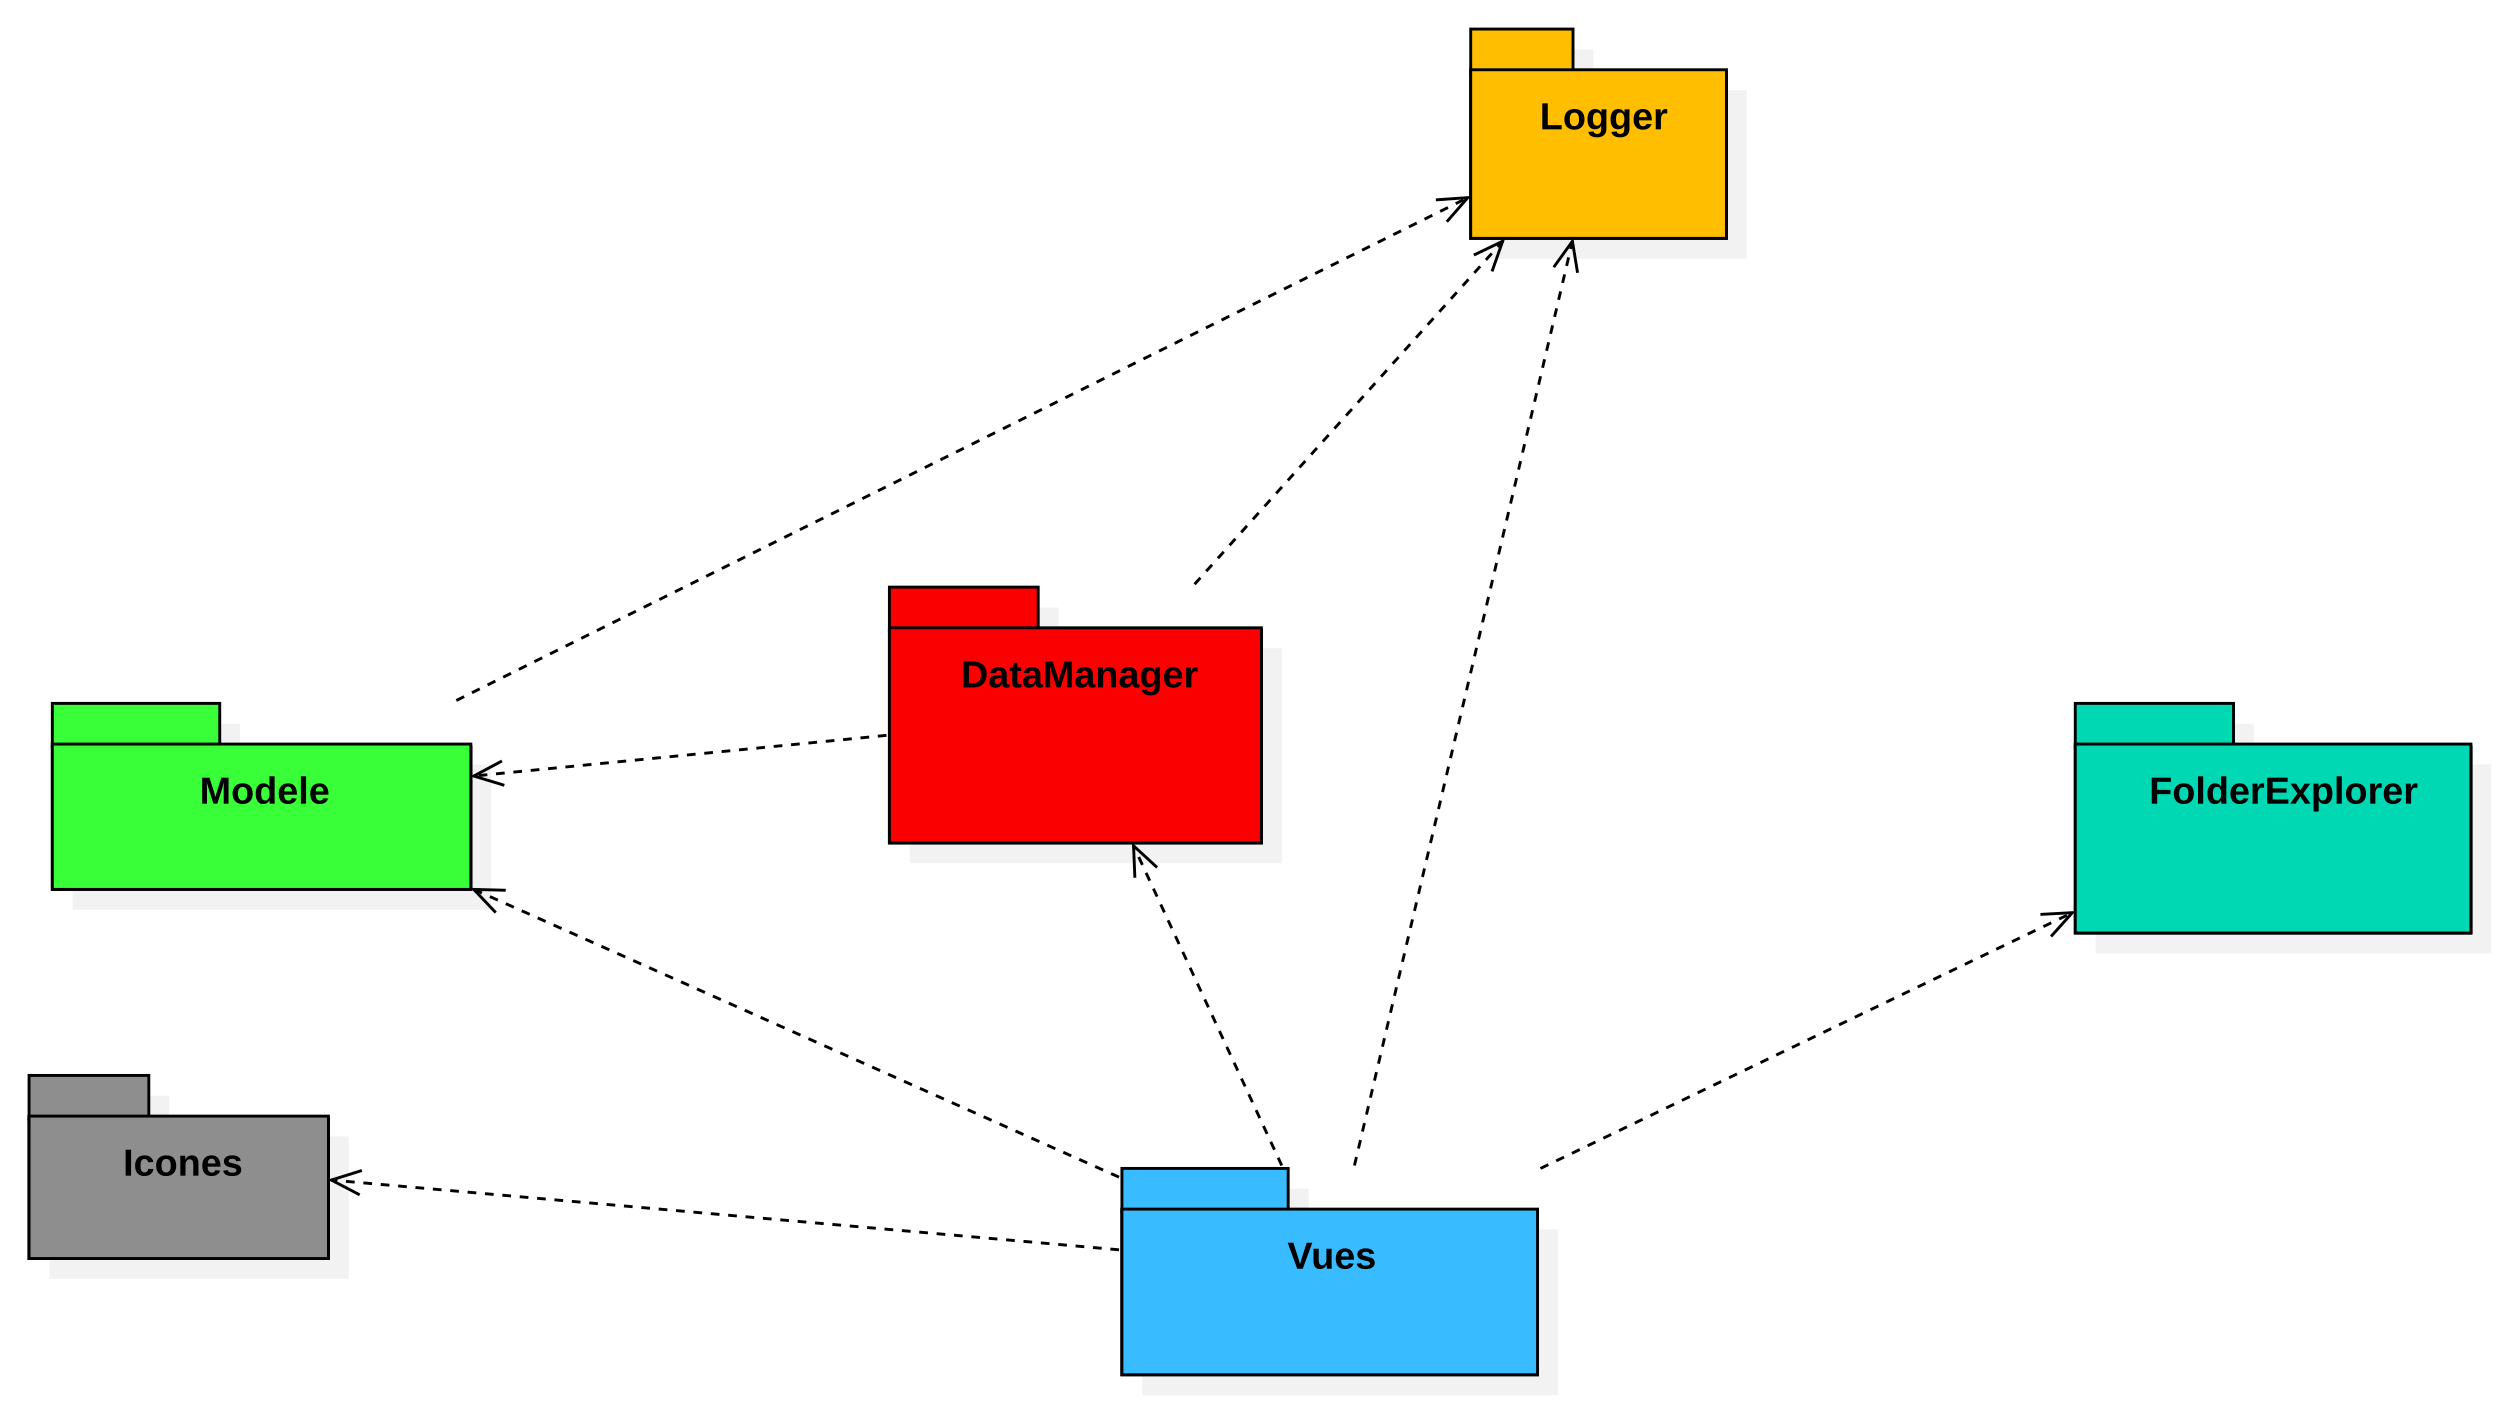
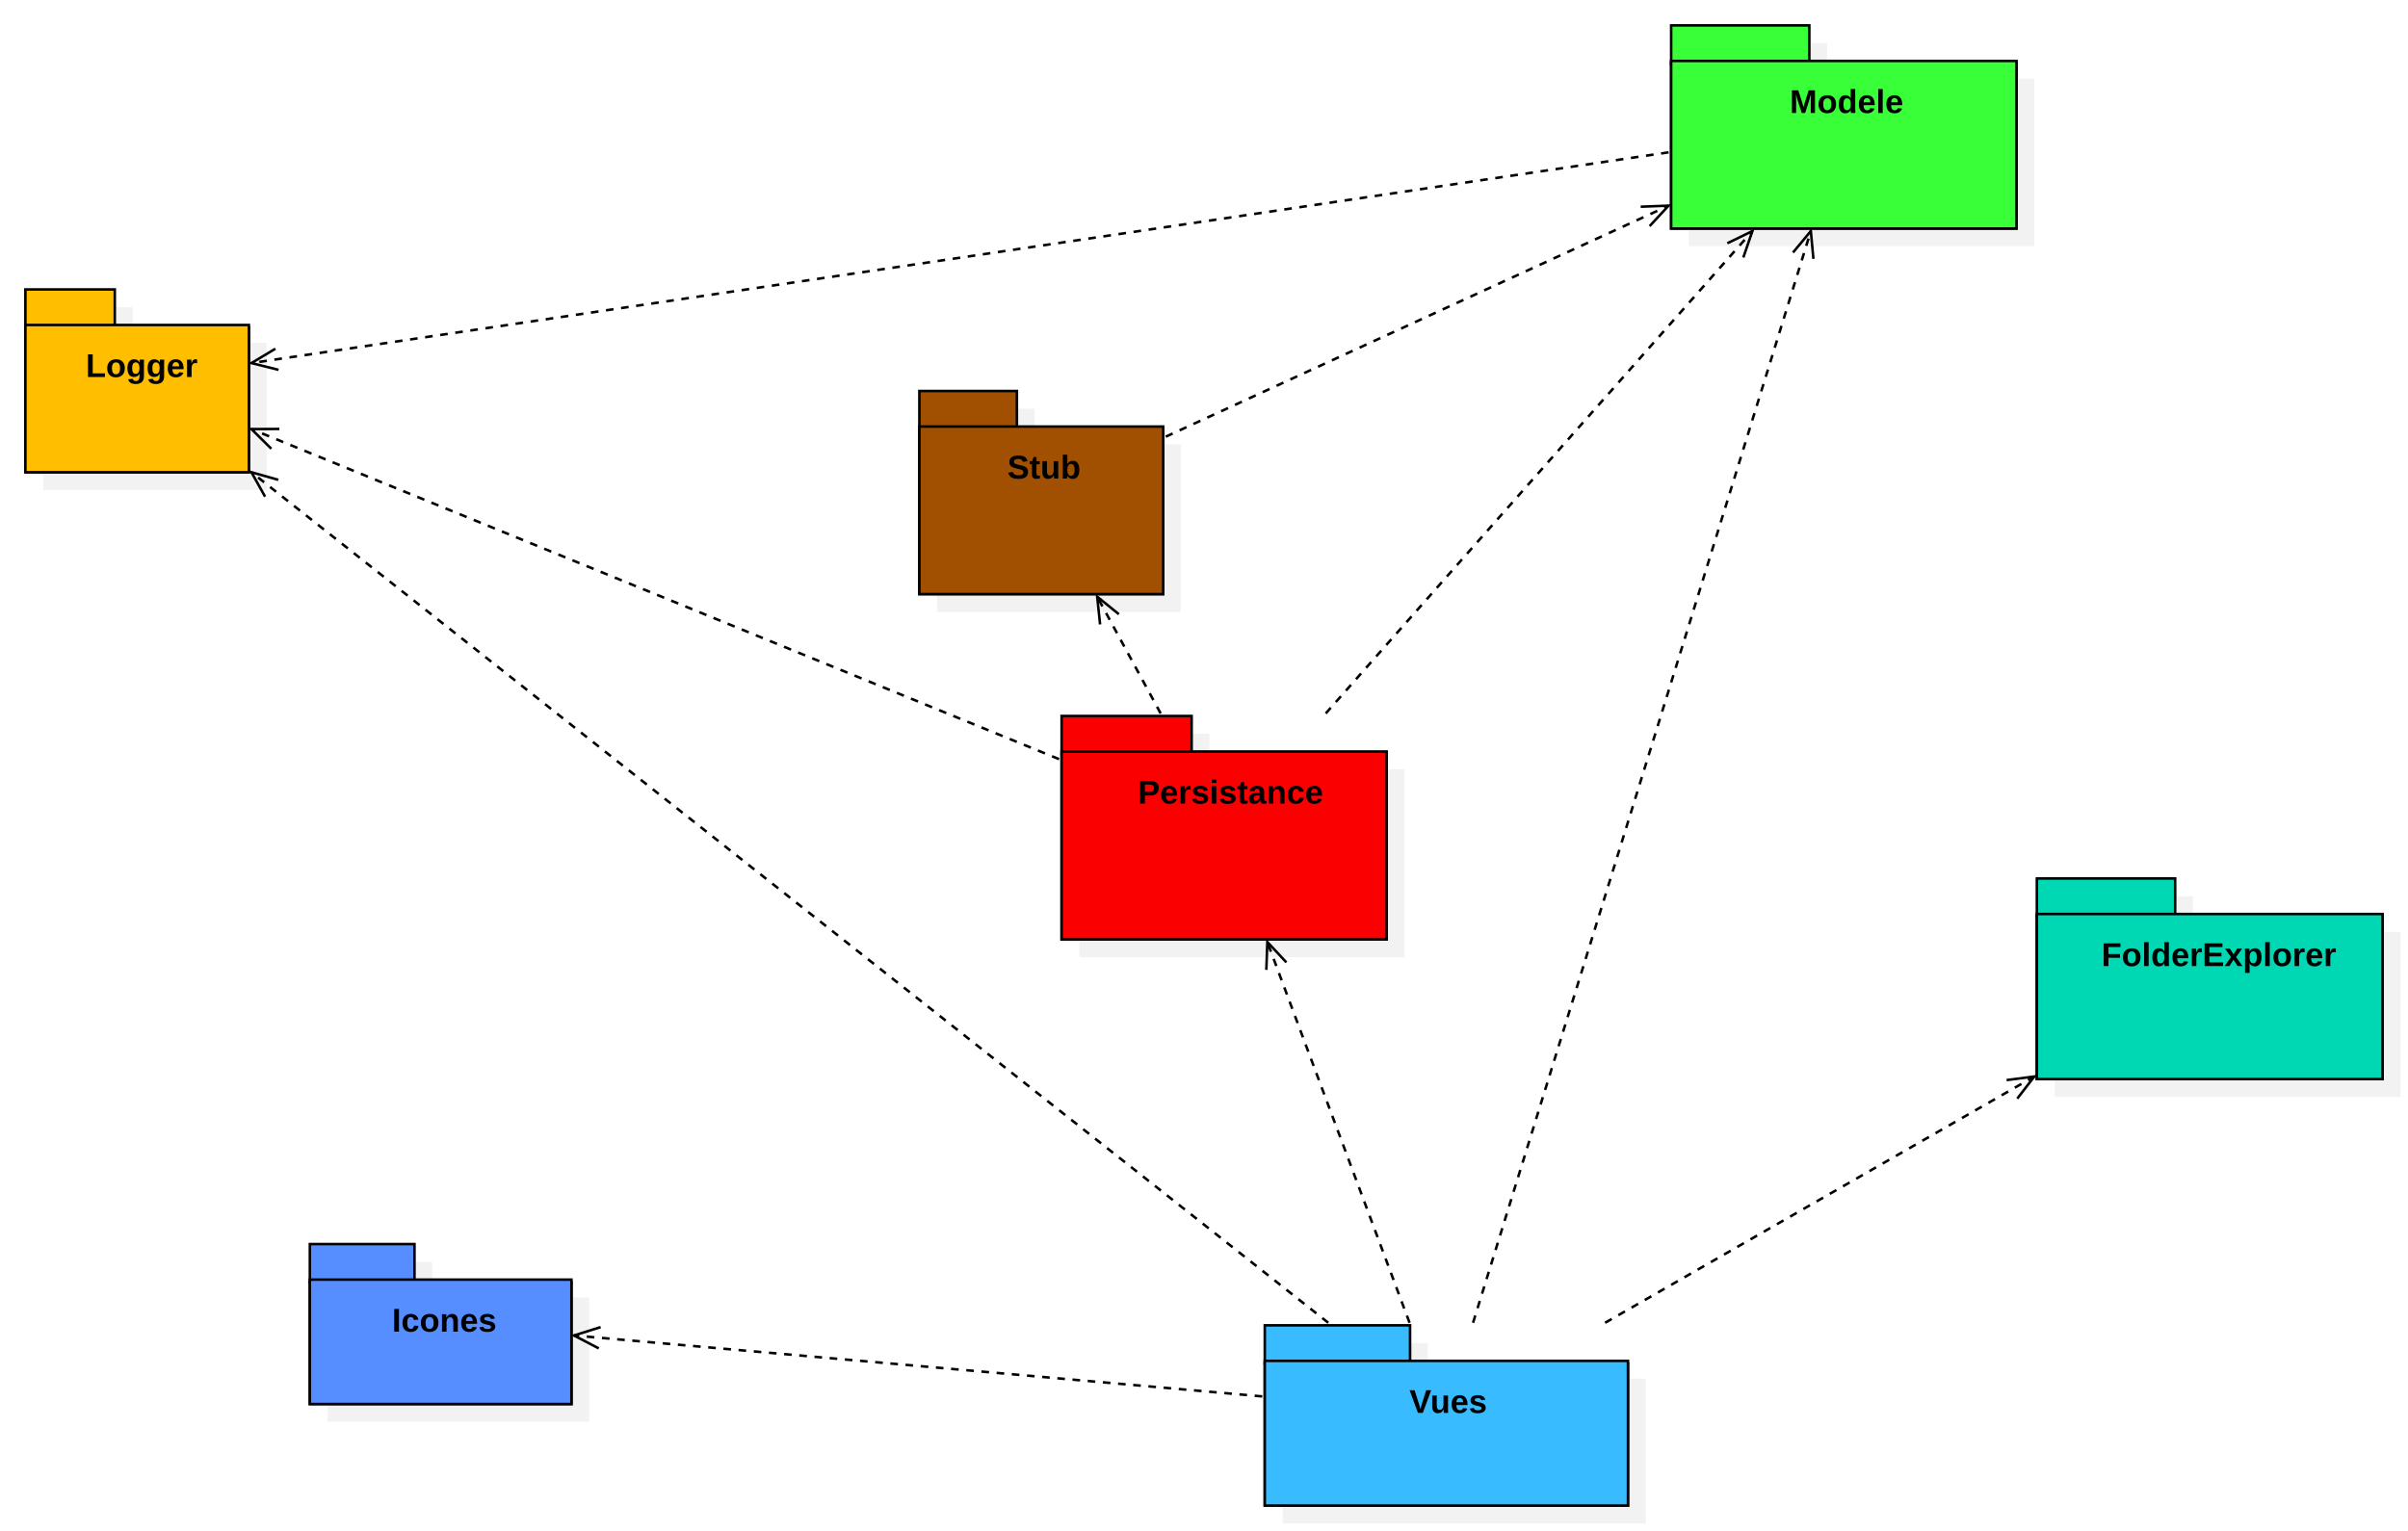
- <svg xmlns="http://www.w3.org/2000/svg" version="1.1" width="860.131" height="483">
+ <svg xmlns="http://www.w3.org/2000/svg" version="1.1" width="948.131" height="603">
  <defs />
  <g>
    <text fill="#eeeeee" stroke="none" font-family="Arial" font-size="24px" font-style="normal" font-weight="normal" text-decoration="none" x="0" y="0" />
    <text fill="#eeeeee" stroke="none" font-family="Arial" font-size="24px" font-style="normal" font-weight="normal" text-decoration="none" x="0" y="30" />
    <text fill="#eeeeee" stroke="none" font-family="Arial" font-size="24px" font-style="normal" font-weight="normal" text-decoration="none" x="0" y="60" />
    <text fill="#eeeeee" stroke="none" font-family="Arial" font-size="24px" font-style="normal" font-weight="normal" text-decoration="none" x="0" y="90" />
    <text fill="#eeeeee" stroke="none" font-family="Arial" font-size="24px" font-style="normal" font-weight="normal" text-decoration="none" x="0" y="120" />
    <text fill="#eeeeee" stroke="none" font-family="Arial" font-size="24px" font-style="normal" font-weight="normal" text-decoration="none" x="0" y="150" />
    <text fill="#eeeeee" stroke="none" font-family="Arial" font-size="24px" font-style="normal" font-weight="normal" text-decoration="none" x="0" y="180" />
    <text fill="#eeeeee" stroke="none" font-family="Arial" font-size="24px" font-style="normal" font-weight="normal" text-decoration="none" x="0" y="210" />
    <text fill="#eeeeee" stroke="none" font-family="Arial" font-size="24px" font-style="normal" font-weight="normal" text-decoration="none" x="0" y="240" />
    <text fill="#eeeeee" stroke="none" font-family="Arial" font-size="24px" font-style="normal" font-weight="normal" text-decoration="none" x="0" y="270" />
    <text fill="#eeeeee" stroke="none" font-family="Arial" font-size="24px" font-style="normal" font-weight="normal" text-decoration="none" x="0" y="300" />
    <text fill="#eeeeee" stroke="none" font-family="Arial" font-size="24px" font-style="normal" font-weight="normal" text-decoration="none" x="0" y="330" />
    <text fill="#eeeeee" stroke="none" font-family="Arial" font-size="24px" font-style="normal" font-weight="normal" text-decoration="none" x="0" y="360" />
    <text fill="#eeeeee" stroke="none" font-family="Arial" font-size="24px" font-style="normal" font-weight="normal" text-decoration="none" x="0" y="390" />
    <text fill="#eeeeee" stroke="none" font-family="Arial" font-size="24px" font-style="normal" font-weight="normal" text-decoration="none" x="0" y="420" />
    <text fill="#eeeeee" stroke="none" font-family="Arial" font-size="24px" font-style="normal" font-weight="normal" text-decoration="none" x="0" y="450" />
    <text fill="#eeeeee" stroke="none" font-family="Arial" font-size="24px" font-style="normal" font-weight="normal" text-decoration="none" x="0" y="480" />
+     <text fill="#eeeeee" stroke="none" font-family="Arial" font-size="24px" font-style="normal" font-weight="normal" text-decoration="none" x="0" y="510" />
+     <text fill="#eeeeee" stroke="none" font-family="Arial" font-size="24px" font-style="normal" font-weight="normal" text-decoration="none" x="0" y="540" />
+     <text fill="#eeeeee" stroke="none" font-family="Arial" font-size="24px" font-style="normal" font-weight="normal" text-decoration="none" x="0" y="570" />
+     <text fill="#eeeeee" stroke="none" font-family="Arial" font-size="24px" font-style="normal" font-weight="normal" text-decoration="none" x="0" y="600" />
    <text fill="#eeeeee" stroke="none" font-family="Arial" font-size="24px" font-style="normal" font-weight="normal" text-decoration="none" x="200" y="0" />
    <text fill="#eeeeee" stroke="none" font-family="Arial" font-size="24px" font-style="normal" font-weight="normal" text-decoration="none" x="200" y="30" />
    <text fill="#eeeeee" stroke="none" font-family="Arial" font-size="24px" font-style="normal" font-weight="normal" text-decoration="none" x="200" y="60" />
    <text fill="#eeeeee" stroke="none" font-family="Arial" font-size="24px" font-style="normal" font-weight="normal" text-decoration="none" x="200" y="90" />
    <text fill="#eeeeee" stroke="none" font-family="Arial" font-size="24px" font-style="normal" font-weight="normal" text-decoration="none" x="200" y="120" />
    <text fill="#eeeeee" stroke="none" font-family="Arial" font-size="24px" font-style="normal" font-weight="normal" text-decoration="none" x="200" y="150" />
    <text fill="#eeeeee" stroke="none" font-family="Arial" font-size="24px" font-style="normal" font-weight="normal" text-decoration="none" x="200" y="180" />
    <text fill="#eeeeee" stroke="none" font-family="Arial" font-size="24px" font-style="normal" font-weight="normal" text-decoration="none" x="200" y="210" />
    <text fill="#eeeeee" stroke="none" font-family="Arial" font-size="24px" font-style="normal" font-weight="normal" text-decoration="none" x="200" y="240" />
    <text fill="#eeeeee" stroke="none" font-family="Arial" font-size="24px" font-style="normal" font-weight="normal" text-decoration="none" x="200" y="270" />
    <text fill="#eeeeee" stroke="none" font-family="Arial" font-size="24px" font-style="normal" font-weight="normal" text-decoration="none" x="200" y="300" />
    <text fill="#eeeeee" stroke="none" font-family="Arial" font-size="24px" font-style="normal" font-weight="normal" text-decoration="none" x="200" y="330" />
    <text fill="#eeeeee" stroke="none" font-family="Arial" font-size="24px" font-style="normal" font-weight="normal" text-decoration="none" x="200" y="360" />
    <text fill="#eeeeee" stroke="none" font-family="Arial" font-size="24px" font-style="normal" font-weight="normal" text-decoration="none" x="200" y="390" />
    <text fill="#eeeeee" stroke="none" font-family="Arial" font-size="24px" font-style="normal" font-weight="normal" text-decoration="none" x="200" y="420" />
    <text fill="#eeeeee" stroke="none" font-family="Arial" font-size="24px" font-style="normal" font-weight="normal" text-decoration="none" x="200" y="450" />
    <text fill="#eeeeee" stroke="none" font-family="Arial" font-size="24px" font-style="normal" font-weight="normal" text-decoration="none" x="200" y="480" />
+     <text fill="#eeeeee" stroke="none" font-family="Arial" font-size="24px" font-style="normal" font-weight="normal" text-decoration="none" x="200" y="510" />
+     <text fill="#eeeeee" stroke="none" font-family="Arial" font-size="24px" font-style="normal" font-weight="normal" text-decoration="none" x="200" y="540" />
+     <text fill="#eeeeee" stroke="none" font-family="Arial" font-size="24px" font-style="normal" font-weight="normal" text-decoration="none" x="200" y="570" />
+     <text fill="#eeeeee" stroke="none" font-family="Arial" font-size="24px" font-style="normal" font-weight="normal" text-decoration="none" x="200" y="600" />
    <text fill="#eeeeee" stroke="none" font-family="Arial" font-size="24px" font-style="normal" font-weight="normal" text-decoration="none" x="400" y="0" />
    <text fill="#eeeeee" stroke="none" font-family="Arial" font-size="24px" font-style="normal" font-weight="normal" text-decoration="none" x="400" y="30" />
    <text fill="#eeeeee" stroke="none" font-family="Arial" font-size="24px" font-style="normal" font-weight="normal" text-decoration="none" x="400" y="60" />
    <text fill="#eeeeee" stroke="none" font-family="Arial" font-size="24px" font-style="normal" font-weight="normal" text-decoration="none" x="400" y="90" />
    <text fill="#eeeeee" stroke="none" font-family="Arial" font-size="24px" font-style="normal" font-weight="normal" text-decoration="none" x="400" y="120" />
    <text fill="#eeeeee" stroke="none" font-family="Arial" font-size="24px" font-style="normal" font-weight="normal" text-decoration="none" x="400" y="150" />
    <text fill="#eeeeee" stroke="none" font-family="Arial" font-size="24px" font-style="normal" font-weight="normal" text-decoration="none" x="400" y="180" />
    <text fill="#eeeeee" stroke="none" font-family="Arial" font-size="24px" font-style="normal" font-weight="normal" text-decoration="none" x="400" y="210" />
    <text fill="#eeeeee" stroke="none" font-family="Arial" font-size="24px" font-style="normal" font-weight="normal" text-decoration="none" x="400" y="240" />
    <text fill="#eeeeee" stroke="none" font-family="Arial" font-size="24px" font-style="normal" font-weight="normal" text-decoration="none" x="400" y="270" />
    <text fill="#eeeeee" stroke="none" font-family="Arial" font-size="24px" font-style="normal" font-weight="normal" text-decoration="none" x="400" y="300" />
    <text fill="#eeeeee" stroke="none" font-family="Arial" font-size="24px" font-style="normal" font-weight="normal" text-decoration="none" x="400" y="330" />
    <text fill="#eeeeee" stroke="none" font-family="Arial" font-size="24px" font-style="normal" font-weight="normal" text-decoration="none" x="400" y="360" />
    <text fill="#eeeeee" stroke="none" font-family="Arial" font-size="24px" font-style="normal" font-weight="normal" text-decoration="none" x="400" y="390" />
    <text fill="#eeeeee" stroke="none" font-family="Arial" font-size="24px" font-style="normal" font-weight="normal" text-decoration="none" x="400" y="420" />
    <text fill="#eeeeee" stroke="none" font-family="Arial" font-size="24px" font-style="normal" font-weight="normal" text-decoration="none" x="400" y="450" />
    <text fill="#eeeeee" stroke="none" font-family="Arial" font-size="24px" font-style="normal" font-weight="normal" text-decoration="none" x="400" y="480" />
+     <text fill="#eeeeee" stroke="none" font-family="Arial" font-size="24px" font-style="normal" font-weight="normal" text-decoration="none" x="400" y="510" />
+     <text fill="#eeeeee" stroke="none" font-family="Arial" font-size="24px" font-style="normal" font-weight="normal" text-decoration="none" x="400" y="540" />
+     <text fill="#eeeeee" stroke="none" font-family="Arial" font-size="24px" font-style="normal" font-weight="normal" text-decoration="none" x="400" y="570" />
+     <text fill="#eeeeee" stroke="none" font-family="Arial" font-size="24px" font-style="normal" font-weight="normal" text-decoration="none" x="400" y="600" />
    <text fill="#eeeeee" stroke="none" font-family="Arial" font-size="24px" font-style="normal" font-weight="normal" text-decoration="none" x="600" y="0" />
    <text fill="#eeeeee" stroke="none" font-family="Arial" font-size="24px" font-style="normal" font-weight="normal" text-decoration="none" x="600" y="30" />
    <text fill="#eeeeee" stroke="none" font-family="Arial" font-size="24px" font-style="normal" font-weight="normal" text-decoration="none" x="600" y="60" />
    <text fill="#eeeeee" stroke="none" font-family="Arial" font-size="24px" font-style="normal" font-weight="normal" text-decoration="none" x="600" y="90" />
    <text fill="#eeeeee" stroke="none" font-family="Arial" font-size="24px" font-style="normal" font-weight="normal" text-decoration="none" x="600" y="120" />
    <text fill="#eeeeee" stroke="none" font-family="Arial" font-size="24px" font-style="normal" font-weight="normal" text-decoration="none" x="600" y="150" />
    <text fill="#eeeeee" stroke="none" font-family="Arial" font-size="24px" font-style="normal" font-weight="normal" text-decoration="none" x="600" y="180" />
    <text fill="#eeeeee" stroke="none" font-family="Arial" font-size="24px" font-style="normal" font-weight="normal" text-decoration="none" x="600" y="210" />
    <text fill="#eeeeee" stroke="none" font-family="Arial" font-size="24px" font-style="normal" font-weight="normal" text-decoration="none" x="600" y="240" />
    <text fill="#eeeeee" stroke="none" font-family="Arial" font-size="24px" font-style="normal" font-weight="normal" text-decoration="none" x="600" y="270" />
    <text fill="#eeeeee" stroke="none" font-family="Arial" font-size="24px" font-style="normal" font-weight="normal" text-decoration="none" x="600" y="300" />
    <text fill="#eeeeee" stroke="none" font-family="Arial" font-size="24px" font-style="normal" font-weight="normal" text-decoration="none" x="600" y="330" />
    <text fill="#eeeeee" stroke="none" font-family="Arial" font-size="24px" font-style="normal" font-weight="normal" text-decoration="none" x="600" y="360" />
    <text fill="#eeeeee" stroke="none" font-family="Arial" font-size="24px" font-style="normal" font-weight="normal" text-decoration="none" x="600" y="390" />
    <text fill="#eeeeee" stroke="none" font-family="Arial" font-size="24px" font-style="normal" font-weight="normal" text-decoration="none" x="600" y="420" />
    <text fill="#eeeeee" stroke="none" font-family="Arial" font-size="24px" font-style="normal" font-weight="normal" text-decoration="none" x="600" y="450" />
    <text fill="#eeeeee" stroke="none" font-family="Arial" font-size="24px" font-style="normal" font-weight="normal" text-decoration="none" x="600" y="480" />
+     <text fill="#eeeeee" stroke="none" font-family="Arial" font-size="24px" font-style="normal" font-weight="normal" text-decoration="none" x="600" y="510" />
+     <text fill="#eeeeee" stroke="none" font-family="Arial" font-size="24px" font-style="normal" font-weight="normal" text-decoration="none" x="600" y="540" />
+     <text fill="#eeeeee" stroke="none" font-family="Arial" font-size="24px" font-style="normal" font-weight="normal" text-decoration="none" x="600" y="570" />
+     <text fill="#eeeeee" stroke="none" font-family="Arial" font-size="24px" font-style="normal" font-weight="normal" text-decoration="none" x="600" y="600" />
    <text fill="#eeeeee" stroke="none" font-family="Arial" font-size="24px" font-style="normal" font-weight="normal" text-decoration="none" x="800" y="0" />
    <text fill="#eeeeee" stroke="none" font-family="Arial" font-size="24px" font-style="normal" font-weight="normal" text-decoration="none" x="800" y="30" />
    <text fill="#eeeeee" stroke="none" font-family="Arial" font-size="24px" font-style="normal" font-weight="normal" text-decoration="none" x="800" y="60" />
    <text fill="#eeeeee" stroke="none" font-family="Arial" font-size="24px" font-style="normal" font-weight="normal" text-decoration="none" x="800" y="90" />
    <text fill="#eeeeee" stroke="none" font-family="Arial" font-size="24px" font-style="normal" font-weight="normal" text-decoration="none" x="800" y="120" />
    <text fill="#eeeeee" stroke="none" font-family="Arial" font-size="24px" font-style="normal" font-weight="normal" text-decoration="none" x="800" y="150" />
    <text fill="#eeeeee" stroke="none" font-family="Arial" font-size="24px" font-style="normal" font-weight="normal" text-decoration="none" x="800" y="180" />
    <text fill="#eeeeee" stroke="none" font-family="Arial" font-size="24px" font-style="normal" font-weight="normal" text-decoration="none" x="800" y="210" />
    <text fill="#eeeeee" stroke="none" font-family="Arial" font-size="24px" font-style="normal" font-weight="normal" text-decoration="none" x="800" y="240" />
    <text fill="#eeeeee" stroke="none" font-family="Arial" font-size="24px" font-style="normal" font-weight="normal" text-decoration="none" x="800" y="270" />
    <text fill="#eeeeee" stroke="none" font-family="Arial" font-size="24px" font-style="normal" font-weight="normal" text-decoration="none" x="800" y="300" />
    <text fill="#eeeeee" stroke="none" font-family="Arial" font-size="24px" font-style="normal" font-weight="normal" text-decoration="none" x="800" y="330" />
    <text fill="#eeeeee" stroke="none" font-family="Arial" font-size="24px" font-style="normal" font-weight="normal" text-decoration="none" x="800" y="360" />
    <text fill="#eeeeee" stroke="none" font-family="Arial" font-size="24px" font-style="normal" font-weight="normal" text-decoration="none" x="800" y="390" />
    <text fill="#eeeeee" stroke="none" font-family="Arial" font-size="24px" font-style="normal" font-weight="normal" text-decoration="none" x="800" y="420" />
    <text fill="#eeeeee" stroke="none" font-family="Arial" font-size="24px" font-style="normal" font-weight="normal" text-decoration="none" x="800" y="450" />
    <text fill="#eeeeee" stroke="none" font-family="Arial" font-size="24px" font-style="normal" font-weight="normal" text-decoration="none" x="800" y="480" />
-     <g transform="translate(-206,-326) scale(1,1)">
-       <rect fill="#C0C0C0" stroke="none" x="231" y="575" width="57.6" height="15" opacity="0.2" />
-     </g>
-     <g transform="translate(-206,-326) scale(1,1)">
-       <rect fill="#C0C0C0" stroke="none" x="231" y="589" width="144" height="50" opacity="0.2" />
-     </g>
-     <g transform="translate(-206,-326) scale(1,1)">
-       <rect fill="#38ff38" stroke="none" x="224" y="583" width="144" height="49" />
-     </g>
-     <g transform="translate(-206,-326) scale(1,1)">
-       <path fill="none" stroke="#000000" d="M 224 583 L 368 583 L 368 632 L 224 632 L 224 583 Z Z" stroke-miterlimit="10" />
-     </g>
-     <g transform="translate(-206,-326) scale(1,1)">
-       <rect fill="#38ff38" stroke="none" x="224" y="568" width="57.6" height="15" />
-     </g>
-     <g transform="translate(-206,-326) scale(1,1)">
-       <path fill="none" stroke="#000000" d="M 224 568 L 281.6 568 L 281.6 583 L 224 583 L 224 568 Z Z" stroke-miterlimit="10" />
-     </g>
-     <g transform="translate(-206,-326) scale(1,1)">
-       <rect fill="#38ff38" stroke="none" x="224" y="582" width="144" height="50" />
-     </g>
-     <g transform="translate(-206,-326) scale(1,1)">
-       <path fill="none" stroke="#000000" d="M 224 582 L 368 582 L 368 632 L 224 632 L 224 582 Z Z" stroke-miterlimit="10" />
-     </g>
-     <g transform="translate(-206,-326) scale(1,1)">
-       <g>
-         <path fill="none" stroke="none" />
-         <text fill="#000000" stroke="none" font-family="Arial" font-size="13px" font-style="normal" font-weight="bold" text-decoration="none" x="274.681" y="602.5">Modele</text>
-       </g>
-     </g>
-     <g transform="translate(-206,-326) scale(1,1)">
-       <rect fill="#C0C0C0" stroke="none" x="223" y="703" width="41.2" height="15" opacity="0.2" />
-     </g>
-     <g transform="translate(-206,-326) scale(1,1)">
-       <rect fill="#C0C0C0" stroke="none" x="223" y="717" width="103" height="49" opacity="0.2" />
-     </g>
-     <g transform="translate(-206,-326) scale(1,1)">
-       <rect fill="#8e8e8e" stroke="none" x="216" y="711" width="103" height="48" />
-     </g>
-     <g transform="translate(-206,-326) scale(1,1)">
-       <path fill="none" stroke="#000000" d="M 216 711 L 319 711 L 319 759 L 216 759 L 216 711 Z Z" stroke-miterlimit="10" />
-     </g>
-     <g transform="translate(-206,-326) scale(1,1)">
-       <rect fill="#8e8e8e" stroke="none" x="216" y="696" width="41.2" height="15" />
-     </g>
-     <g transform="translate(-206,-326) scale(1,1)">
-       <path fill="none" stroke="#000000" d="M 216 696 L 257.2 696 L 257.2 711 L 216 711 L 216 696 Z Z" stroke-miterlimit="10" />
-     </g>
-     <g transform="translate(-206,-326) scale(1,1)">
-       <rect fill="#8e8e8e" stroke="none" x="216" y="710" width="103" height="49" />
-     </g>
-     <g transform="translate(-206,-326) scale(1,1)">
-       <path fill="none" stroke="#000000" d="M 216 710 L 319 710 L 319 759 L 216 759 L 216 710 Z Z" stroke-miterlimit="10" />
-     </g>
-     <g transform="translate(-206,-326) scale(1,1)">
-       <g>
-         <path fill="none" stroke="none" />
-         <text fill="#000000" stroke="none" font-family="Arial" font-size="13px" font-style="normal" font-weight="bold" text-decoration="none" x="248.349" y="730.5">Icones</text>
-       </g>
-     </g>
-     <g transform="translate(-206,-326) scale(1,1)">
-       <rect fill="#C0C0C0" stroke="none" x="519" y="535" width="51.2" height="15" opacity="0.2" />
-     </g>
-     <g transform="translate(-206,-326) scale(1,1)">
-       <rect fill="#C0C0C0" stroke="none" x="519" y="549" width="128" height="74" opacity="0.2" />
-     </g>
-     <g transform="translate(-206,-326) scale(1,1)">
-       <rect fill="#fb0000" stroke="none" x="512" y="543" width="128" height="73" />
-     </g>
-     <g transform="translate(-206,-326) scale(1,1)">
-       <path fill="none" stroke="#000000" d="M 512 543 L 640 543 L 640 616 L 512 616 L 512 543 Z Z" stroke-miterlimit="10" />
-     </g>
-     <g transform="translate(-206,-326) scale(1,1)">
-       <rect fill="#fb0000" stroke="none" x="512" y="528" width="51.2" height="15" />
-     </g>
-     <g transform="translate(-206,-326) scale(1,1)">
-       <path fill="none" stroke="#000000" d="M 512 528 L 563.2 528 L 563.2 543 L 512 543 L 512 528 Z Z" stroke-miterlimit="10" />
-     </g>
-     <g transform="translate(-206,-326) scale(1,1)">
-       <rect fill="#fb0000" stroke="none" x="512" y="542" width="128" height="74" />
-     </g>
-     <g transform="translate(-206,-326) scale(1,1)">
-       <path fill="none" stroke="#000000" d="M 512 542 L 640 542 L 640 616 L 512 616 L 512 542 Z Z" stroke-miterlimit="10" />
-     </g>
-     <g transform="translate(-206,-326) scale(1,1)">
-       <g>
-         <path fill="none" stroke="none" />
-         <text fill="#000000" stroke="none" font-family="Arial" font-size="13px" font-style="normal" font-weight="bold" text-decoration="none" x="536.616" y="562.5">DataManager</text>
-       </g>
-     </g>
-     <g transform="translate(-206,-326) scale(1,1)">
-       <rect fill="#C0C0C0" stroke="none" x="599" y="735" width="57.2" height="15" opacity="0.2" />
-     </g>
-     <g transform="translate(-206,-326) scale(1,1)">
-       <rect fill="#C0C0C0" stroke="none" x="599" y="749" width="143" height="57" opacity="0.2" />
-     </g>
-     <g transform="translate(-206,-326) scale(1,1)">
-       <rect fill="#38bcff" stroke="none" x="592" y="743" width="143" height="56" />
-     </g>
-     <g transform="translate(-206,-326) scale(1,1)">
-       <path fill="none" stroke="#000000" d="M 592 743 L 735 743 L 735 799 L 592 799 L 592 743 Z Z" stroke-miterlimit="10" />
-     </g>
-     <g transform="translate(-206,-326) scale(1,1)">
-       <rect fill="#38bcff" stroke="none" x="592" y="728" width="57.2" height="15" />
-     </g>
-     <g transform="translate(-206,-326) scale(1,1)">
-       <path fill="none" stroke="#000000" d="M 592 728 L 649.2 728 L 649.2 743 L 592 743 L 592 728 Z Z" stroke-miterlimit="10" />
-     </g>
-     <g transform="translate(-206,-326) scale(1,1)">
-       <rect fill="#38bcff" stroke="none" x="592" y="742" width="143" height="57" />
-     </g>
-     <g transform="translate(-206,-326) scale(1,1)">
-       <path fill="none" stroke="#000000" d="M 592 742 L 735 742 L 735 799 L 592 799 L 592 742 Z Z" stroke-miterlimit="10" />
-     </g>
-     <g transform="translate(-206,-326) scale(1,1)">
-       <g>
-         <path fill="none" stroke="none" />
-         <text fill="#000000" stroke="none" font-family="Arial" font-size="13px" font-style="normal" font-weight="bold" text-decoration="none" x="648.926" y="762.5">Vues</text>
-       </g>
-     </g>
-     <g transform="translate(-206,-326) scale(1,1)">
-       <rect fill="#C0C0C0" stroke="none" x="927" y="575" width="54.452" height="15" opacity="0.2" />
-     </g>
-     <g transform="translate(-206,-326) scale(1,1)">
-       <rect fill="#C0C0C0" stroke="none" x="927" y="589" width="136.131" height="65" opacity="0.2" />
-     </g>
-     <g transform="translate(-206,-326) scale(1,1)">
-       <rect fill="#00d8b4" stroke="none" x="920" y="583" width="136.131" height="64" />
-     </g>
-     <g transform="translate(-206,-326) scale(1,1)">
-       <path fill="none" stroke="#000000" d="M 920 583 L 1056.131 583 L 1056.131 647 L 920 647 L 920 583 Z Z" stroke-miterlimit="10" />
-     </g>
-     <g transform="translate(-206,-326) scale(1,1)">
-       <rect fill="#00d8b4" stroke="none" x="920" y="568" width="54.452" height="15" />
-     </g>
-     <g transform="translate(-206,-326) scale(1,1)">
-       <path fill="none" stroke="#000000" d="M 920 568 L 974.452 568 L 974.452 583 L 920 583 L 920 568 Z Z" stroke-miterlimit="10" />
-     </g>
-     <g transform="translate(-206,-326) scale(1,1)">
-       <rect fill="#00d8b4" stroke="none" x="920" y="582" width="136.131" height="65" />
-     </g>
-     <g transform="translate(-206,-326) scale(1,1)">
-       <path fill="none" stroke="#000000" d="M 920 582 L 1056.131 582 L 1056.131 647 L 920 647 L 920 582 Z Z" stroke-miterlimit="10" />
-     </g>
-     <g transform="translate(-206,-326) scale(1,1)">
-       <g>
-         <path fill="none" stroke="none" />
-         <text fill="#000000" stroke="none" font-family="Arial" font-size="13px" font-style="normal" font-weight="bold" text-decoration="none" x="945.438" y="602.5">FolderExplorer</text>
-       </g>
-     </g>
-     <g transform="translate(-206,-326) scale(1,1)">
-       <path fill="none" stroke="#000000" d="M 591 731 L 369 632" stroke-miterlimit="10" stroke-dasharray="3" />
-     </g>
-     <g transform="translate(-206,-326) scale(1,1)">
-       <path fill="none" stroke="#000000" d="M 379.996 632.295 L 369 632 L 376.567 639.984" stroke-miterlimit="10" />
-     </g>
-     <g transform="translate(-206,-326) scale(1,1)">
-       <path fill="none" stroke="#000000" d="M 591 756 L 320 732" stroke-miterlimit="10" stroke-dasharray="3" />
-     </g>
-     <g transform="translate(-206,-326) scale(1,1)">
-       <path fill="none" stroke="#000000" d="M 330.494 728.703 L 320 732 L 329.752 737.09" stroke-miterlimit="10" />
-     </g>
-     <g transform="translate(-206,-326) scale(1,1)">
-       <path fill="none" stroke="#000000" d="M 647 727 L 596 617" stroke-miterlimit="10" stroke-dasharray="3" />
-     </g>
-     <g transform="translate(-206,-326) scale(1,1)">
-       <path fill="none" stroke="#000000" d="M 604.094 624.449 L 596 617 L 596.456 627.991" stroke-miterlimit="10" />
-     </g>
-     <g transform="translate(-206,-326) scale(1,1)">
-       <path fill="none" stroke="#000000" d="M 736 728 L 919 640" stroke-miterlimit="10" stroke-dasharray="3" />
-     </g>
-     <g transform="translate(-206,-326) scale(1,1)">
-       <path fill="none" stroke="#000000" d="M 911.666 648.198 L 919 640 L 908.017 640.611" stroke-miterlimit="10" />
-     </g>
-     <g transform="translate(-206,-326) scale(1,1)">
-       <rect fill="#C0C0C0" stroke="none" x="719" y="343" width="35.2" height="15" opacity="0.2" />
-     </g>
-     <g transform="translate(-206,-326) scale(1,1)">
-       <rect fill="#C0C0C0" stroke="none" x="719" y="357" width="88" height="58" opacity="0.2" />
-     </g>
-     <g transform="translate(-206,-326) scale(1,1)">
-       <rect fill="#ffbf00" stroke="none" x="712" y="351" width="88" height="57" />
-     </g>
-     <g transform="translate(-206,-326) scale(1,1)">
-       <path fill="none" stroke="#000000" d="M 712 351 L 800 351 L 800 408 L 712 408 L 712 351 Z Z" stroke-miterlimit="10" />
-     </g>
-     <g transform="translate(-206,-326) scale(1,1)">
-       <rect fill="#ffbf00" stroke="none" x="712" y="336" width="35.2" height="15" />
-     </g>
-     <g transform="translate(-206,-326) scale(1,1)">
-       <path fill="none" stroke="#000000" d="M 712 336 L 747.2 336 L 747.2 351 L 712 351 L 712 336 Z Z" stroke-miterlimit="10" />
-     </g>
-     <g transform="translate(-206,-326) scale(1,1)">
-       <rect fill="#ffbf00" stroke="none" x="712" y="350" width="88" height="58" />
-     </g>
-     <g transform="translate(-206,-326) scale(1,1)">
-       <path fill="none" stroke="#000000" d="M 712 350 L 800 350 L 800 408 L 712 408 L 712 350 Z Z" stroke-miterlimit="10" />
-     </g>
-     <g transform="translate(-206,-326) scale(1,1)">
-       <g>
-         <path fill="none" stroke="none" />
-         <text fill="#000000" stroke="none" font-family="Arial" font-size="13px" font-style="normal" font-weight="bold" text-decoration="none" x="735.76" y="370.5">Logger</text>
-       </g>
-     </g>
-     <g transform="translate(-206,-326) scale(1,1)">
-       <path fill="none" stroke="#000000" d="M 363 567 L 711 394" stroke-miterlimit="10" stroke-dasharray="3" />
-     </g>
-     <g transform="translate(-206,-326) scale(1,1)">
-       <path fill="none" stroke="#000000" d="M 703.774 402.293 L 711 394 L 700.026 394.755" stroke-miterlimit="10" />
-     </g>
-     <g transform="translate(-206,-326) scale(1,1)">
-       <path fill="none" stroke="#000000" d="M 511 579 L 369 593" stroke-miterlimit="10" stroke-dasharray="3" />
-     </g>
-     <g transform="translate(-206,-326) scale(1,1)">
-       <path fill="none" stroke="#000000" d="M 378.701 587.814 L 369 593 L 379.527 596.192" stroke-miterlimit="10" />
-     </g>
-     <g transform="translate(-206,-326) scale(1,1)">
-       <path fill="none" stroke="#000000" d="M 617 527 L 723 409" stroke-miterlimit="10" stroke-dasharray="3" />
-     </g>
-     <g transform="translate(-206,-326) scale(1,1)">
-       <path fill="none" stroke="#000000" d="M 719.34 419.373 L 723 409 L 713.077 413.747" stroke-miterlimit="10" />
-     </g>
-     <g transform="translate(-206,-326) scale(1,1)">
-       <path fill="none" stroke="#000000" d="M 672 727 L 747 409" stroke-miterlimit="10" stroke-dasharray="3" />
-     </g>
-     <g transform="translate(-206,-326) scale(1,1)">
-       <path fill="none" stroke="#000000" d="M 748.764 419.858 L 747 409 L 740.57 417.925" stroke-miterlimit="10" />
+     <text fill="#eeeeee" stroke="none" font-family="Arial" font-size="24px" font-style="normal" font-weight="normal" text-decoration="none" x="800" y="510" />
+     <text fill="#eeeeee" stroke="none" font-family="Arial" font-size="24px" font-style="normal" font-weight="normal" text-decoration="none" x="800" y="540" />
+     <text fill="#eeeeee" stroke="none" font-family="Arial" font-size="24px" font-style="normal" font-weight="normal" text-decoration="none" x="800" y="570" />
+     <text fill="#eeeeee" stroke="none" font-family="Arial" font-size="24px" font-style="normal" font-weight="normal" text-decoration="none" x="800" y="600" />
+     <g transform="translate(-70,-46) scale(1,1)">
+       <rect fill="#C0C0C0" stroke="none" x="735" y="63" width="54.4" height="15" opacity="0.2" />
+     </g>
+     <g transform="translate(-70,-46) scale(1,1)">
+       <rect fill="#C0C0C0" stroke="none" x="735" y="77" width="136" height="66" opacity="0.2" />
+     </g>
+     <g transform="translate(-70,-46) scale(1,1)">
+       <rect fill="#38ff38" stroke="none" x="728" y="71" width="136" height="65" />
+     </g>
+     <g transform="translate(-70,-46) scale(1,1)">
+       <path fill="none" stroke="#000000" d="M 728 71 L 864 71 L 864 136 L 728 136 L 728 71 Z Z" stroke-miterlimit="10" />
+     </g>
+     <g transform="translate(-70,-46) scale(1,1)">
+       <rect fill="#38ff38" stroke="none" x="728" y="56" width="54.4" height="15" />
+     </g>
+     <g transform="translate(-70,-46) scale(1,1)">
+       <path fill="none" stroke="#000000" d="M 728 56 L 782.4 56 L 782.4 71 L 728 71 L 728 56 Z Z" stroke-miterlimit="10" />
+     </g>
+     <g transform="translate(-70,-46) scale(1,1)">
+       <rect fill="#38ff38" stroke="none" x="728" y="70" width="136" height="66" />
+     </g>
+     <g transform="translate(-70,-46) scale(1,1)">
+       <path fill="none" stroke="#000000" d="M 728 70 L 864 70 L 864 136 L 728 136 L 728 70 Z Z" stroke-miterlimit="10" />
+     </g>
+     <g transform="translate(-70,-46) scale(1,1)">
+       <g>
+         <path fill="none" stroke="none" />
+         <text fill="#000000" stroke="none" font-family="Arial" font-size="13px" font-style="normal" font-weight="bold" text-decoration="none" x="774.681" y="90.5">Modele</text>
+       </g>
+     </g>
+     <g transform="translate(-70,-46) scale(1,1)">
+       <rect fill="#C0C0C0" stroke="none" x="199" y="543" width="41.2" height="15" opacity="0.2" />
+     </g>
+     <g transform="translate(-70,-46) scale(1,1)">
+       <rect fill="#C0C0C0" stroke="none" x="199" y="557" width="103" height="49" opacity="0.2" />
+     </g>
+     <g transform="translate(-70,-46) scale(1,1)">
+       <rect fill="#568eff" stroke="none" x="192" y="551" width="103" height="48" />
+     </g>
+     <g transform="translate(-70,-46) scale(1,1)">
+       <path fill="none" stroke="#000000" d="M 192 551 L 295 551 L 295 599 L 192 599 L 192 551 Z Z" stroke-miterlimit="10" />
+     </g>
+     <g transform="translate(-70,-46) scale(1,1)">
+       <rect fill="#568eff" stroke="none" x="192" y="536" width="41.2" height="15" />
+     </g>
+     <g transform="translate(-70,-46) scale(1,1)">
+       <path fill="none" stroke="#000000" d="M 192 536 L 233.2 536 L 233.2 551 L 192 551 L 192 536 Z Z" stroke-miterlimit="10" />
+     </g>
+     <g transform="translate(-70,-46) scale(1,1)">
+       <rect fill="#568eff" stroke="none" x="192" y="550" width="103" height="49" />
+     </g>
+     <g transform="translate(-70,-46) scale(1,1)">
+       <path fill="none" stroke="#000000" d="M 192 550 L 295 550 L 295 599 L 192 599 L 192 550 Z Z" stroke-miterlimit="10" />
+     </g>
+     <g transform="translate(-70,-46) scale(1,1)">
+       <g>
+         <path fill="none" stroke="none" />
+         <text fill="#000000" stroke="none" font-family="Arial" font-size="13px" font-style="normal" font-weight="bold" text-decoration="none" x="224.349" y="570.5">Icones</text>
+       </g>
+     </g>
+     <g transform="translate(-70,-46) scale(1,1)">
+       <rect fill="#C0C0C0" stroke="none" x="495" y="335" width="51.2" height="15" opacity="0.2" />
+     </g>
+     <g transform="translate(-70,-46) scale(1,1)">
+       <rect fill="#C0C0C0" stroke="none" x="495" y="349" width="128" height="74" opacity="0.2" />
+     </g>
+     <g transform="translate(-70,-46) scale(1,1)">
+       <rect fill="#fb0000" stroke="none" x="488" y="343" width="128" height="73" />
+     </g>
+     <g transform="translate(-70,-46) scale(1,1)">
+       <path fill="none" stroke="#000000" d="M 488 343 L 616 343 L 616 416 L 488 416 L 488 343 Z Z" stroke-miterlimit="10" />
+     </g>
+     <g transform="translate(-70,-46) scale(1,1)">
+       <rect fill="#fb0000" stroke="none" x="488" y="328" width="51.2" height="15" />
+     </g>
+     <g transform="translate(-70,-46) scale(1,1)">
+       <path fill="none" stroke="#000000" d="M 488 328 L 539.2 328 L 539.2 343 L 488 343 L 488 328 Z Z" stroke-miterlimit="10" />
+     </g>
+     <g transform="translate(-70,-46) scale(1,1)">
+       <rect fill="#fb0000" stroke="none" x="488" y="342" width="128" height="74" />
+     </g>
+     <g transform="translate(-70,-46) scale(1,1)">
+       <path fill="none" stroke="#000000" d="M 488 342 L 616 342 L 616 416 L 488 416 L 488 342 Z Z" stroke-miterlimit="10" />
+     </g>
+     <g transform="translate(-70,-46) scale(1,1)">
+       <g>
+         <path fill="none" stroke="none" />
+         <text fill="#000000" stroke="none" font-family="Arial" font-size="13px" font-style="normal" font-weight="bold" text-decoration="none" x="518.04" y="362.5">Persistance</text>
+       </g>
+     </g>
+     <g transform="translate(-70,-46) scale(1,1)">
+       <rect fill="#C0C0C0" stroke="none" x="575" y="575" width="57.2" height="15" opacity="0.2" />
+     </g>
+     <g transform="translate(-70,-46) scale(1,1)">
+       <rect fill="#C0C0C0" stroke="none" x="575" y="589" width="143" height="57" opacity="0.2" />
+     </g>
+     <g transform="translate(-70,-46) scale(1,1)">
+       <rect fill="#38bcff" stroke="none" x="568" y="583" width="143" height="56" />
+     </g>
+     <g transform="translate(-70,-46) scale(1,1)">
+       <path fill="none" stroke="#000000" d="M 568 583 L 711 583 L 711 639 L 568 639 L 568 583 Z Z" stroke-miterlimit="10" />
+     </g>
+     <g transform="translate(-70,-46) scale(1,1)">
+       <rect fill="#38bcff" stroke="none" x="568" y="568" width="57.2" height="15" />
+     </g>
+     <g transform="translate(-70,-46) scale(1,1)">
+       <path fill="none" stroke="#000000" d="M 568 568 L 625.2 568 L 625.2 583 L 568 583 L 568 568 Z Z" stroke-miterlimit="10" />
+     </g>
+     <g transform="translate(-70,-46) scale(1,1)">
+       <rect fill="#38bcff" stroke="none" x="568" y="582" width="143" height="57" />
+     </g>
+     <g transform="translate(-70,-46) scale(1,1)">
+       <path fill="none" stroke="#000000" d="M 568 582 L 711 582 L 711 639 L 568 639 L 568 582 Z Z" stroke-miterlimit="10" />
+     </g>
+     <g transform="translate(-70,-46) scale(1,1)">
+       <g>
+         <path fill="none" stroke="none" />
+         <text fill="#000000" stroke="none" font-family="Arial" font-size="13px" font-style="normal" font-weight="bold" text-decoration="none" x="624.926" y="602.5">Vues</text>
+       </g>
+     </g>
+     <g transform="translate(-70,-46) scale(1,1)">
+       <rect fill="#C0C0C0" stroke="none" x="879" y="399" width="54.452" height="15" opacity="0.2" />
+     </g>
+     <g transform="translate(-70,-46) scale(1,1)">
+       <rect fill="#C0C0C0" stroke="none" x="879" y="413" width="136.131" height="65" opacity="0.2" />
+     </g>
+     <g transform="translate(-70,-46) scale(1,1)">
+       <rect fill="#00d8b4" stroke="none" x="872" y="407" width="136.131" height="64" />
+     </g>
+     <g transform="translate(-70,-46) scale(1,1)">
+       <path fill="none" stroke="#000000" d="M 872 407 L 1008.131 407 L 1008.131 471 L 872 471 L 872 407 Z Z" stroke-miterlimit="10" />
+     </g>
+     <g transform="translate(-70,-46) scale(1,1)">
+       <rect fill="#00d8b4" stroke="none" x="872" y="392" width="54.452" height="15" />
+     </g>
+     <g transform="translate(-70,-46) scale(1,1)">
+       <path fill="none" stroke="#000000" d="M 872 392 L 926.452 392 L 926.452 407 L 872 407 L 872 392 Z Z" stroke-miterlimit="10" />
+     </g>
+     <g transform="translate(-70,-46) scale(1,1)">
+       <rect fill="#00d8b4" stroke="none" x="872" y="406" width="136.131" height="65" />
+     </g>
+     <g transform="translate(-70,-46) scale(1,1)">
+       <path fill="none" stroke="#000000" d="M 872 406 L 1008.131 406 L 1008.131 471 L 872 471 L 872 406 Z Z" stroke-miterlimit="10" />
+     </g>
+     <g transform="translate(-70,-46) scale(1,1)">
+       <g>
+         <path fill="none" stroke="none" />
+         <text fill="#000000" stroke="none" font-family="Arial" font-size="13px" font-style="normal" font-weight="bold" text-decoration="none" x="897.438" y="426.5">FolderExplorer</text>
+       </g>
+     </g>
+     <g transform="translate(-70,-46) scale(1,1)">
+       <path fill="none" stroke="#000000" d="M 650 567 L 783 137" stroke-miterlimit="10" stroke-dasharray="3" />
+     </g>
+     <g transform="translate(-70,-46) scale(1,1)">
+       <path fill="none" stroke="#000000" d="M 784.019 147.953 L 783 137 L 775.975 145.465" stroke-miterlimit="10" />
+     </g>
+     <g transform="translate(-70,-46) scale(1,1)">
+       <path fill="none" stroke="#000000" d="M 567 596 L 296 572" stroke-miterlimit="10" stroke-dasharray="3" />
+     </g>
+     <g transform="translate(-70,-46) scale(1,1)">
+       <path fill="none" stroke="#000000" d="M 306.494 568.703 L 296 572 L 305.752 577.09" stroke-miterlimit="10" />
+     </g>
+     <g transform="translate(-70,-46) scale(1,1)">
+       <path fill="none" stroke="#000000" d="M 625 567 L 569 417" stroke-miterlimit="10" stroke-dasharray="3" />
+     </g>
+     <g transform="translate(-70,-46) scale(1,1)">
+       <path fill="none" stroke="#000000" d="M 576.498 425.049 L 569 417 L 568.611 427.993" stroke-miterlimit="10" />
+     </g>
+     <g transform="translate(-70,-46) scale(1,1)">
+       <path fill="none" stroke="#000000" d="M 702 567 L 871 470" stroke-miterlimit="10" stroke-dasharray="3" />
+     </g>
+     <g transform="translate(-70,-46) scale(1,1)">
+       <path fill="none" stroke="#000000" d="M 864.281 478.71 L 871 470 L 860.09 471.408" stroke-miterlimit="10" />
+     </g>
+     <g transform="translate(-70,-46) scale(1,1)">
+       <rect fill="#C0C0C0" stroke="none" x="87" y="167" width="35.2" height="15" opacity="0.2" />
+     </g>
+     <g transform="translate(-70,-46) scale(1,1)">
+       <rect fill="#C0C0C0" stroke="none" x="87" y="181" width="88" height="58" opacity="0.2" />
+     </g>
+     <g transform="translate(-70,-46) scale(1,1)">
+       <rect fill="#ffbf00" stroke="none" x="80" y="175" width="88" height="57" />
+     </g>
+     <g transform="translate(-70,-46) scale(1,1)">
+       <path fill="none" stroke="#000000" d="M 80 175 L 168 175 L 168 232 L 80 232 L 80 175 Z Z" stroke-miterlimit="10" />
+     </g>
+     <g transform="translate(-70,-46) scale(1,1)">
+       <rect fill="#ffbf00" stroke="none" x="80" y="160" width="35.2" height="15" />
+     </g>
+     <g transform="translate(-70,-46) scale(1,1)">
+       <path fill="none" stroke="#000000" d="M 80 160 L 115.2 160 L 115.2 175 L 80 175 L 80 160 Z Z" stroke-miterlimit="10" />
+     </g>
+     <g transform="translate(-70,-46) scale(1,1)">
+       <rect fill="#ffbf00" stroke="none" x="80" y="174" width="88" height="58" />
+     </g>
+     <g transform="translate(-70,-46) scale(1,1)">
+       <path fill="none" stroke="#000000" d="M 80 174 L 168 174 L 168 232 L 80 232 L 80 174 Z Z" stroke-miterlimit="10" />
+     </g>
+     <g transform="translate(-70,-46) scale(1,1)">
+       <g>
+         <path fill="none" stroke="none" />
+         <text fill="#000000" stroke="none" font-family="Arial" font-size="13px" font-style="normal" font-weight="bold" text-decoration="none" x="103.76" y="194.5">Logger</text>
+       </g>
+     </g>
+     <g transform="translate(-70,-46) scale(1,1)">
+       <path fill="none" stroke="#000000" d="M 727 106 L 169 189" stroke-miterlimit="10" stroke-dasharray="3" />
+     </g>
+     <g transform="translate(-70,-46) scale(1,1)">
+       <path fill="none" stroke="#000000" d="M 178.433 183.341 L 169 189 L 179.671 191.669" stroke-miterlimit="10" />
+     </g>
+     <g transform="translate(-70,-46) scale(1,1)">
+       <path fill="none" stroke="#000000" d="M 592 327 L 760 137" stroke-miterlimit="10" stroke-dasharray="3" />
+     </g>
+     <g transform="translate(-70,-46) scale(1,1)">
+       <path fill="none" stroke="#000000" d="M 756.422 147.402 L 760 137 L 750.115 141.825" stroke-miterlimit="10" />
+     </g>
+     <g transform="translate(-70,-46) scale(1,1)">
+       <path fill="none" stroke="#000000" d="M 487 345 L 169 215" stroke-miterlimit="10" stroke-dasharray="3" />
+     </g>
+     <g transform="translate(-70,-46) scale(1,1)">
+       <path fill="none" stroke="#000000" d="M 180 214.949 L 169 215 L 176.814 222.742" stroke-miterlimit="10" />
+     </g>
+     <g transform="translate(-70,-46) scale(1,1)">
+       <path fill="none" stroke="#000000" d="M 593 567 L 169 232" stroke-miterlimit="10" stroke-dasharray="3" />
+     </g>
+     <g transform="translate(-70,-46) scale(1,1)">
+       <path fill="none" stroke="#000000" d="M 179.584 234.997 L 169 232 L 174.364 241.603" stroke-miterlimit="10" />
+     </g>
+     <g transform="translate(-70,-46) scale(1,1)">
+       <rect fill="#C0C0C0" stroke="none" x="439" y="207" width="38.4" height="15" opacity="0.2" />
+     </g>
+     <g transform="translate(-70,-46) scale(1,1)">
+       <rect fill="#C0C0C0" stroke="none" x="439" y="221" width="96" height="66" opacity="0.2" />
+     </g>
+     <g transform="translate(-70,-46) scale(1,1)">
+       <rect fill="#a05000" stroke="none" x="432" y="215" width="96" height="65" />
+     </g>
+     <g transform="translate(-70,-46) scale(1,1)">
+       <path fill="none" stroke="#000000" d="M 432 215 L 528 215 L 528 280 L 432 280 L 432 215 Z Z" stroke-miterlimit="10" />
+     </g>
+     <g transform="translate(-70,-46) scale(1,1)">
+       <rect fill="#a05000" stroke="none" x="432" y="200" width="38.4" height="15" />
+     </g>
+     <g transform="translate(-70,-46) scale(1,1)">
+       <path fill="none" stroke="#000000" d="M 432 200 L 470.4 200 L 470.4 215 L 432 215 L 432 200 Z Z" stroke-miterlimit="10" />
+     </g>
+     <g transform="translate(-70,-46) scale(1,1)">
+       <rect fill="#a05000" stroke="none" x="432" y="214" width="96" height="66" />
+     </g>
+     <g transform="translate(-70,-46) scale(1,1)">
+       <path fill="none" stroke="#000000" d="M 432 214 L 528 214 L 528 280 L 432 280 L 432 214 Z Z" stroke-miterlimit="10" />
+     </g>
+     <g transform="translate(-70,-46) scale(1,1)">
+       <g>
+         <path fill="none" stroke="none" />
+         <text fill="#000000" stroke="none" font-family="Arial" font-size="13px" font-style="normal" font-weight="bold" text-decoration="none" x="466.629" y="234.5">Stub</text>
+       </g>
+     </g>
+     <g transform="translate(-70,-46) scale(1,1)">
+       <path fill="none" stroke="#000000" d="M 527 327 L 502 281" stroke-miterlimit="10" stroke-dasharray="3" />
+     </g>
+     <g transform="translate(-70,-46) scale(1,1)">
+       <path fill="none" stroke="#000000" d="M 510.551 287.919 L 502 281 L 503.154 291.939" stroke-miterlimit="10" />
+     </g>
+     <g transform="translate(-70,-46) scale(1,1)">
+       <path fill="none" stroke="#000000" d="M 529 218 L 727 127" stroke-miterlimit="10" stroke-dasharray="3" />
+     </g>
+     <g transform="translate(-70,-46) scale(1,1)">
+       <path fill="none" stroke="#000000" d="M 719.524 135.069 L 727 127 L 716.008 127.419" stroke-miterlimit="10" />
    </g>
  </g>
</svg>
